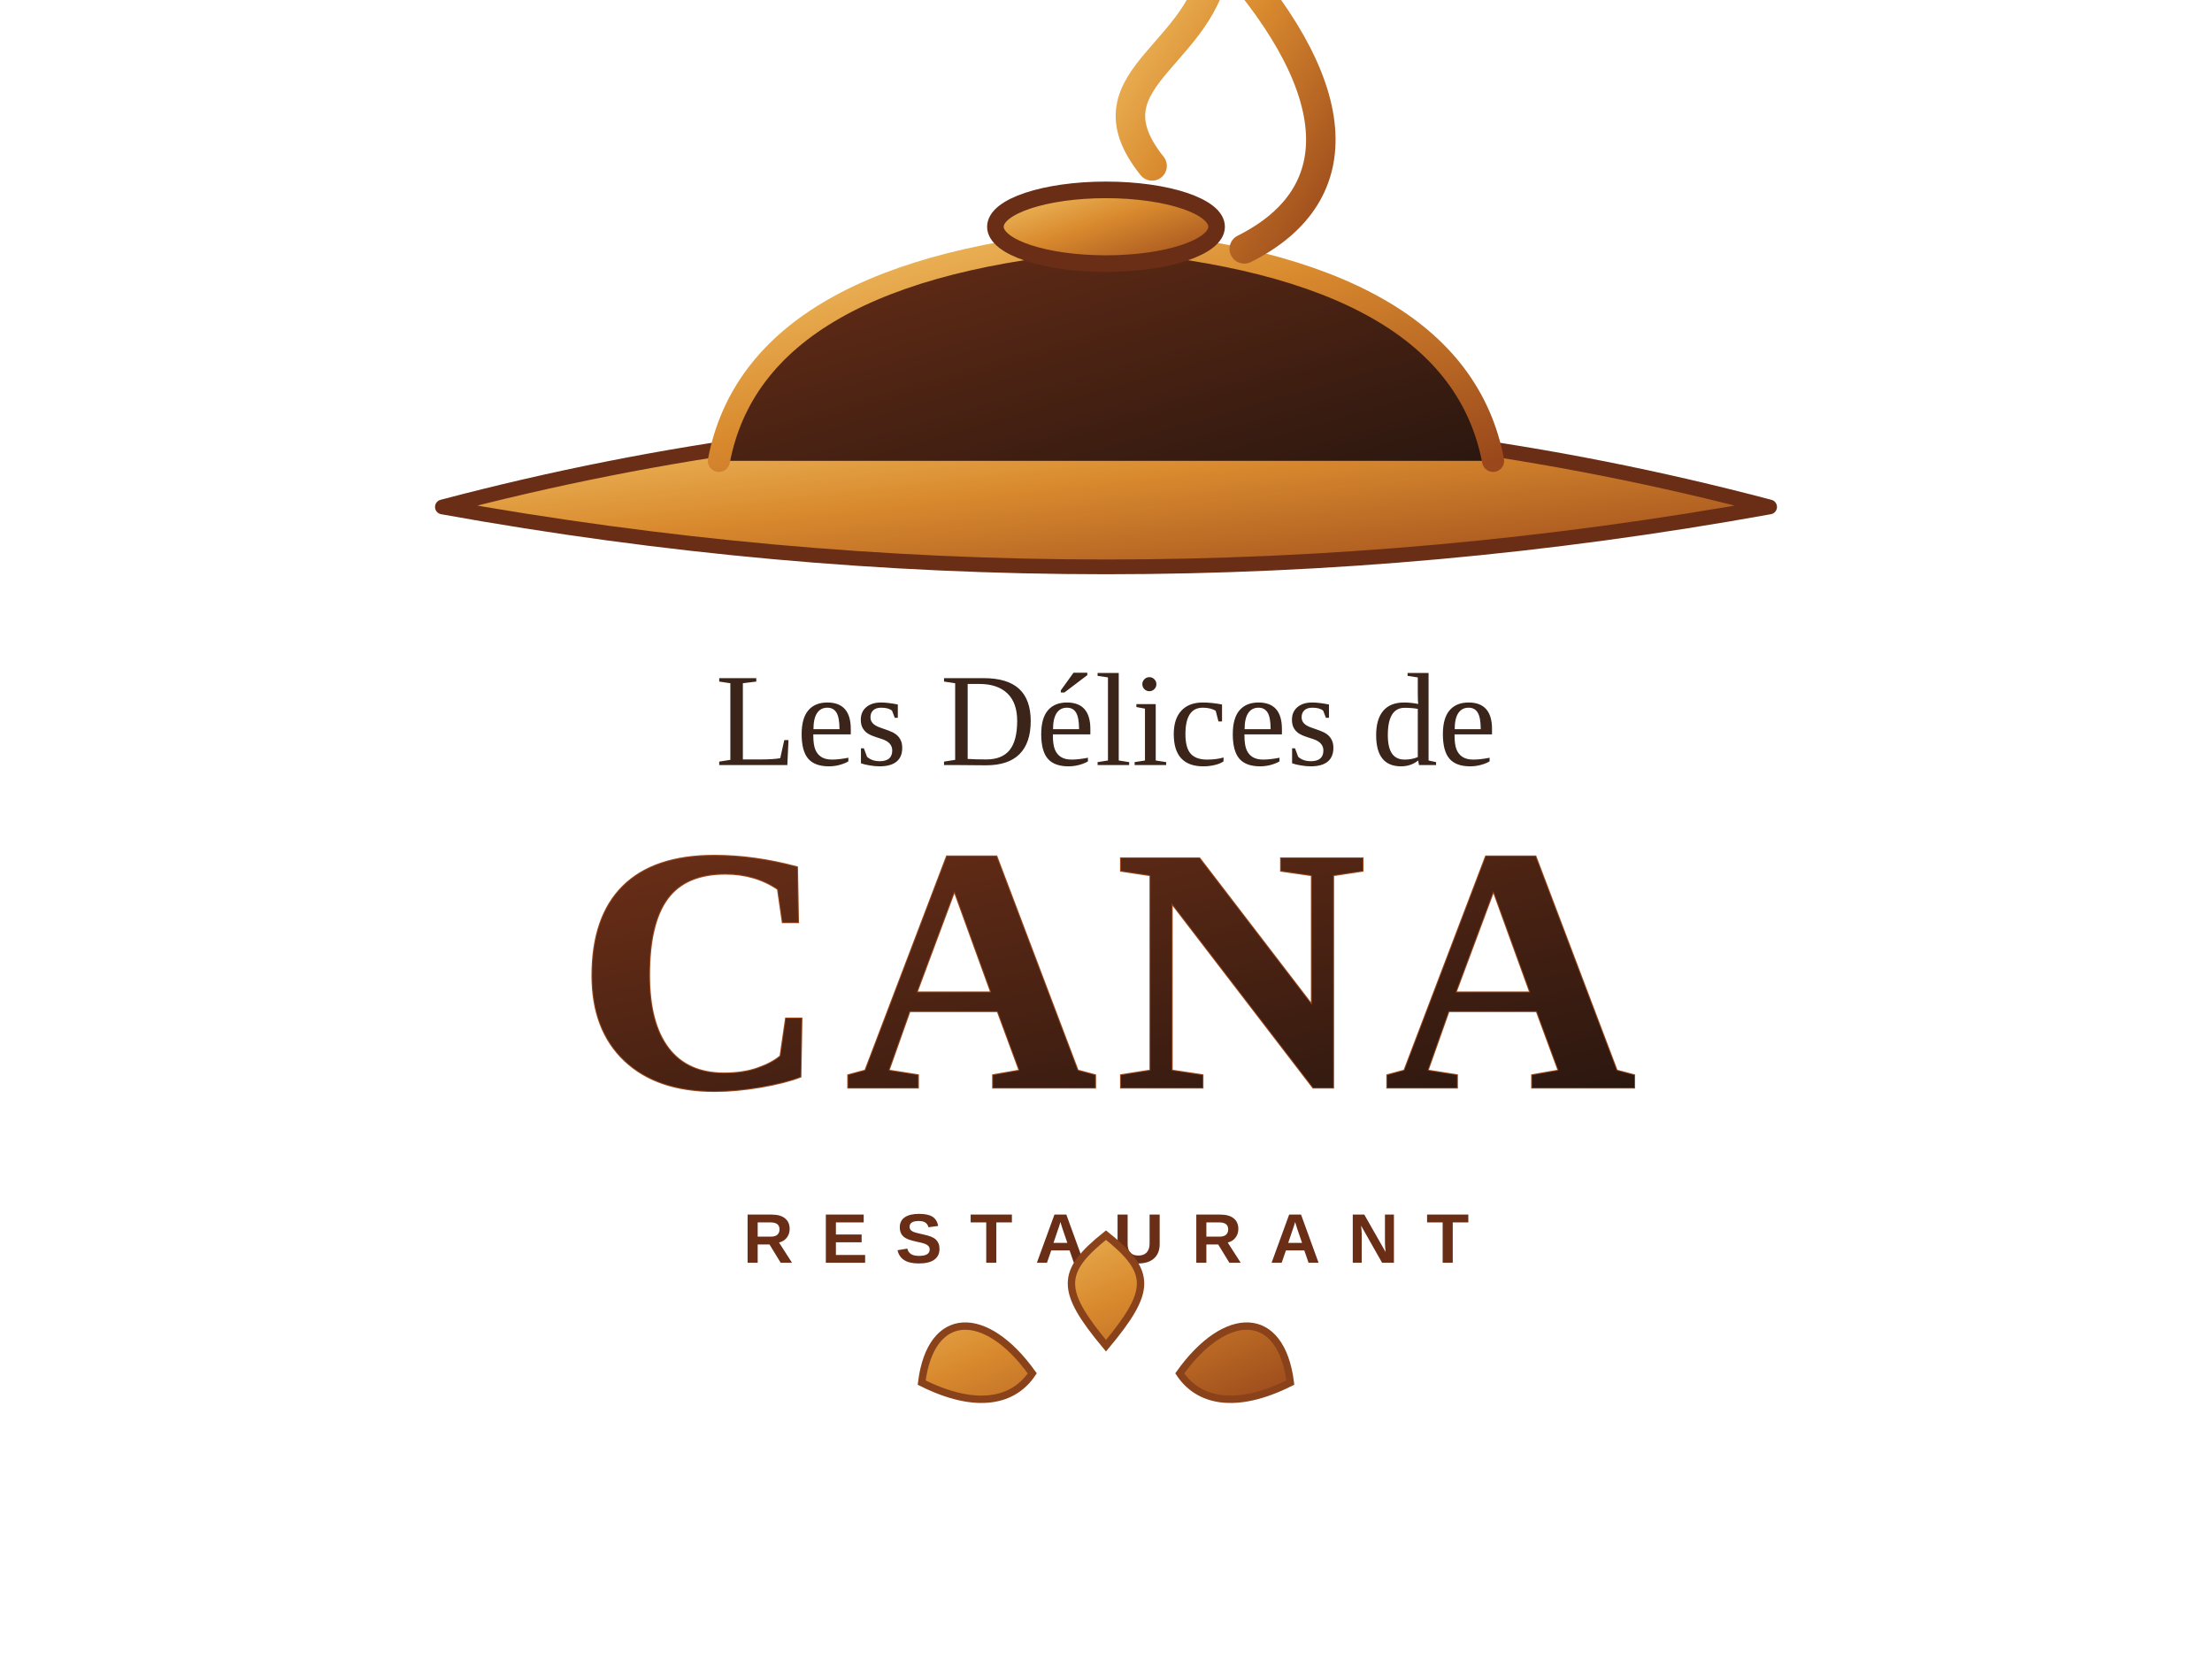
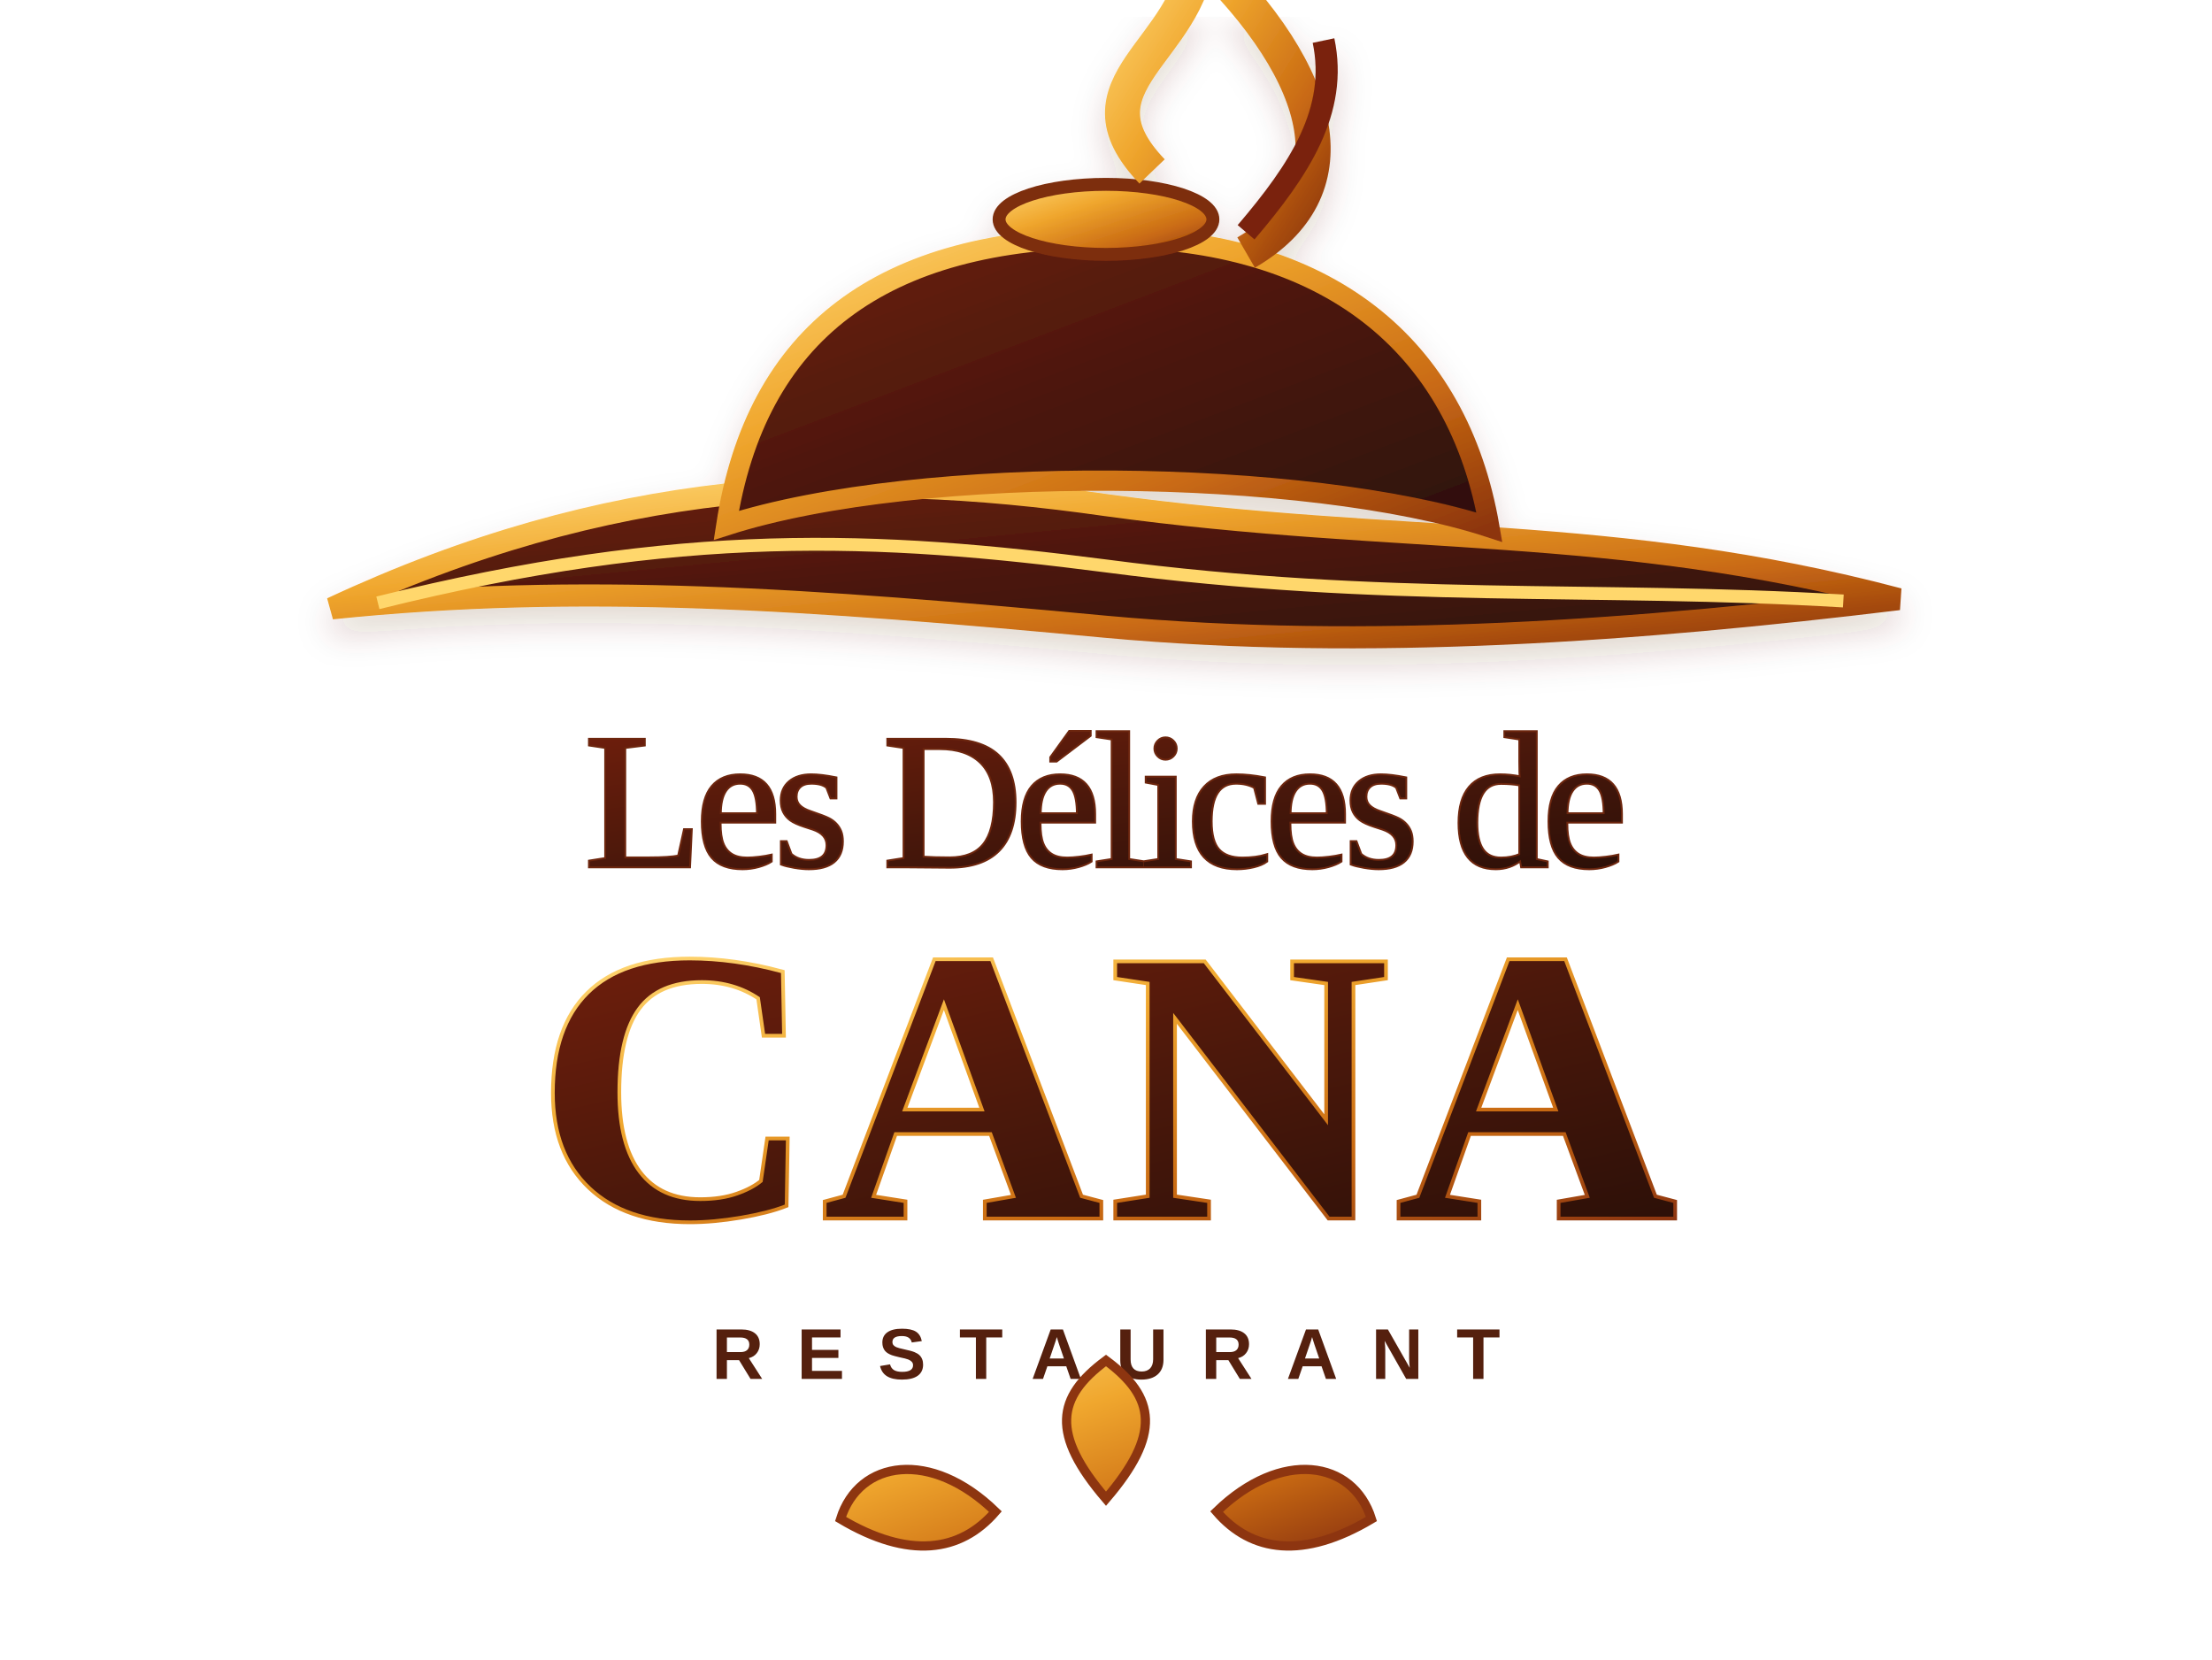
- <svg xmlns="http://www.w3.org/2000/svg" viewBox="0 0 1200 900" role="img" aria-labelledby="title desc">
+ <svg xmlns="http://www.w3.org/2000/svg" viewBox="0 0 1200 900" role="img" aria-labelledby="t d">
  <defs>
    <linearGradient id="gold" x1="0" y1="0" x2="1" y2="1">
-       <stop stop-color="#F4C66A" />
-       <stop offset=".45" stop-color="#D98A2E" />
-       <stop offset="1" stop-color="#9A481B" />
+       <stop stop-color="#FFD875" />
+       <stop offset=".35" stop-color="#F0A72E" />
+       <stop offset=".72" stop-color="#C96A12" />
+       <stop offset="1" stop-color="#8D3510" />
    </linearGradient>
    <linearGradient id="brown" x1="0" y1="0" x2="1" y2="1">
-       <stop stop-color="#6A2E17" />
-       <stop offset="1" stop-color="#2B170F" />
+       <stop stop-color="#6E1E0C" />
+       <stop offset=".5" stop-color="#4B180B" />
+       <stop offset="1" stop-color="#2D1008" />
    </linearGradient>
+     <filter id="shadow">
+       <feDropShadow dx="0" dy="9" stdDeviation="9" flood-color="#5B260F" flood-opacity=".18" />
+     </filter>
  </defs>
-   <g fill="none" stroke-linecap="round" stroke-linejoin="round">
-     <path d="M240 275 Q600 180 960 275 Q600 340 240 275Z" fill="url(#gold)" stroke="#6A2E17" stroke-width="8" />
-     <path d="M390 250 Q410 145 600 130 Q790 145 810 250" fill="url(#brown)" stroke="url(#gold)" stroke-width="12" />
-     <ellipse cx="600" cy="123" rx="60" ry="20" fill="url(#gold)" stroke="#6A2E17" stroke-width="9" />
-     <path d="M625 90 C585 40 660 30 660 -30 C730 45 735 105 675 135" stroke="url(#gold)" stroke-width="16" />
+   <g filter="url(#shadow)">
+     <path d="M180 330 C330 260 460 254 600 274 C760 296 875 284 1030 325 C890 342 742 353 600 340 C440 325 315 316 180 330Z" fill="url(#brown)" stroke="url(#gold)" stroke-width="12" />
+     <path d="M205 327 C370 286 476 291 600 307 C752 327 865 318 1000 326" fill="none" stroke="#FFD76C" stroke-width="7" />
+     <path d="M394 285 C410 181 478 129 601 129 C720 129 791 187 808 286 C710 254 500 251 394 285Z" fill="url(#brown)" stroke="url(#gold)" stroke-width="11" />
+     <ellipse cx="600" cy="119" rx="58" ry="19" fill="url(#gold)" stroke="#7D2D0D" stroke-width="7" />
+     <path d="M625 93 C579 45 646 28 650 -26 C722 43 733 104 676 137" fill="none" stroke="url(#gold)" stroke-width="19" />
+     <path d="M676 126 C705 92 726 60 718 22" fill="none" stroke="#7A240B" stroke-width="12" />
  </g>
-   <text x="600" y="415" text-anchor="middle" fill="#3B2419" font-family="Georgia, 'Times New Roman', serif" font-size="72">Les Délices de</text>
-   <text x="600" y="590" text-anchor="middle" fill="url(#brown)" stroke="#9A481B" stroke-width="1" paint-order="stroke" font-family="Georgia, 'Times New Roman', serif" font-weight="700" font-size="190" letter-spacing="9">CANA</text>
-   <path d="M300 630 H500 M700 630 H900" stroke="url(#gold)" stroke-width="7" />
-   <text x="600" y="685" text-anchor="middle" fill="#6A2E17" font-family="Arial, Helvetica, sans-serif" font-weight="700" font-size="38" letter-spacing="15">RESTAURANT</text>
-   <path d="M560 745 C535 710 505 710 500 750 C530 765 550 760 560 745Z M600 730 C575 700 575 690 600 670 C625 690 625 700 600 730Z M640 745 C665 710 695 710 700 750 C670 765 650 760 640 745Z" fill="url(#gold)" stroke="#8A421A" stroke-width="4" />
+   <text x="600" y="470" text-anchor="middle" fill="url(#brown)" stroke="#6D260E" stroke-width="2" paint-order="stroke" font-family="Georgia,'Times New Roman',serif" font-size="105" letter-spacing="-4">Les Délices de</text>
+   <text x="600" y="660" text-anchor="middle" fill="url(#brown)" stroke="url(#gold)" stroke-width="4" paint-order="stroke" font-family="Georgia,'Times New Roman',serif" font-weight="700" font-size="210" letter-spacing="4">CANA</text>
+   <path d="M145 716 H385 M815 716 H1055" stroke="url(#gold)" stroke-width="7" />
+   <text x="600" y="748" text-anchor="middle" fill="#55200E" font-family="Arial,Helvetica,sans-serif" font-weight="800" font-size="39" letter-spacing="18">RESTAURANT</text>
+   <path d="M540 820 C505 786 466 792 456 824 C493 846 521 842 540 820Z M600 813 C570 778 573 758 600 738 C627 758 630 778 600 813Z M660 820 C695 786 734 792 744 824 C707 846 679 842 660 820Z" fill="url(#gold)" stroke="#8D3510" stroke-width="5" />
</svg>
